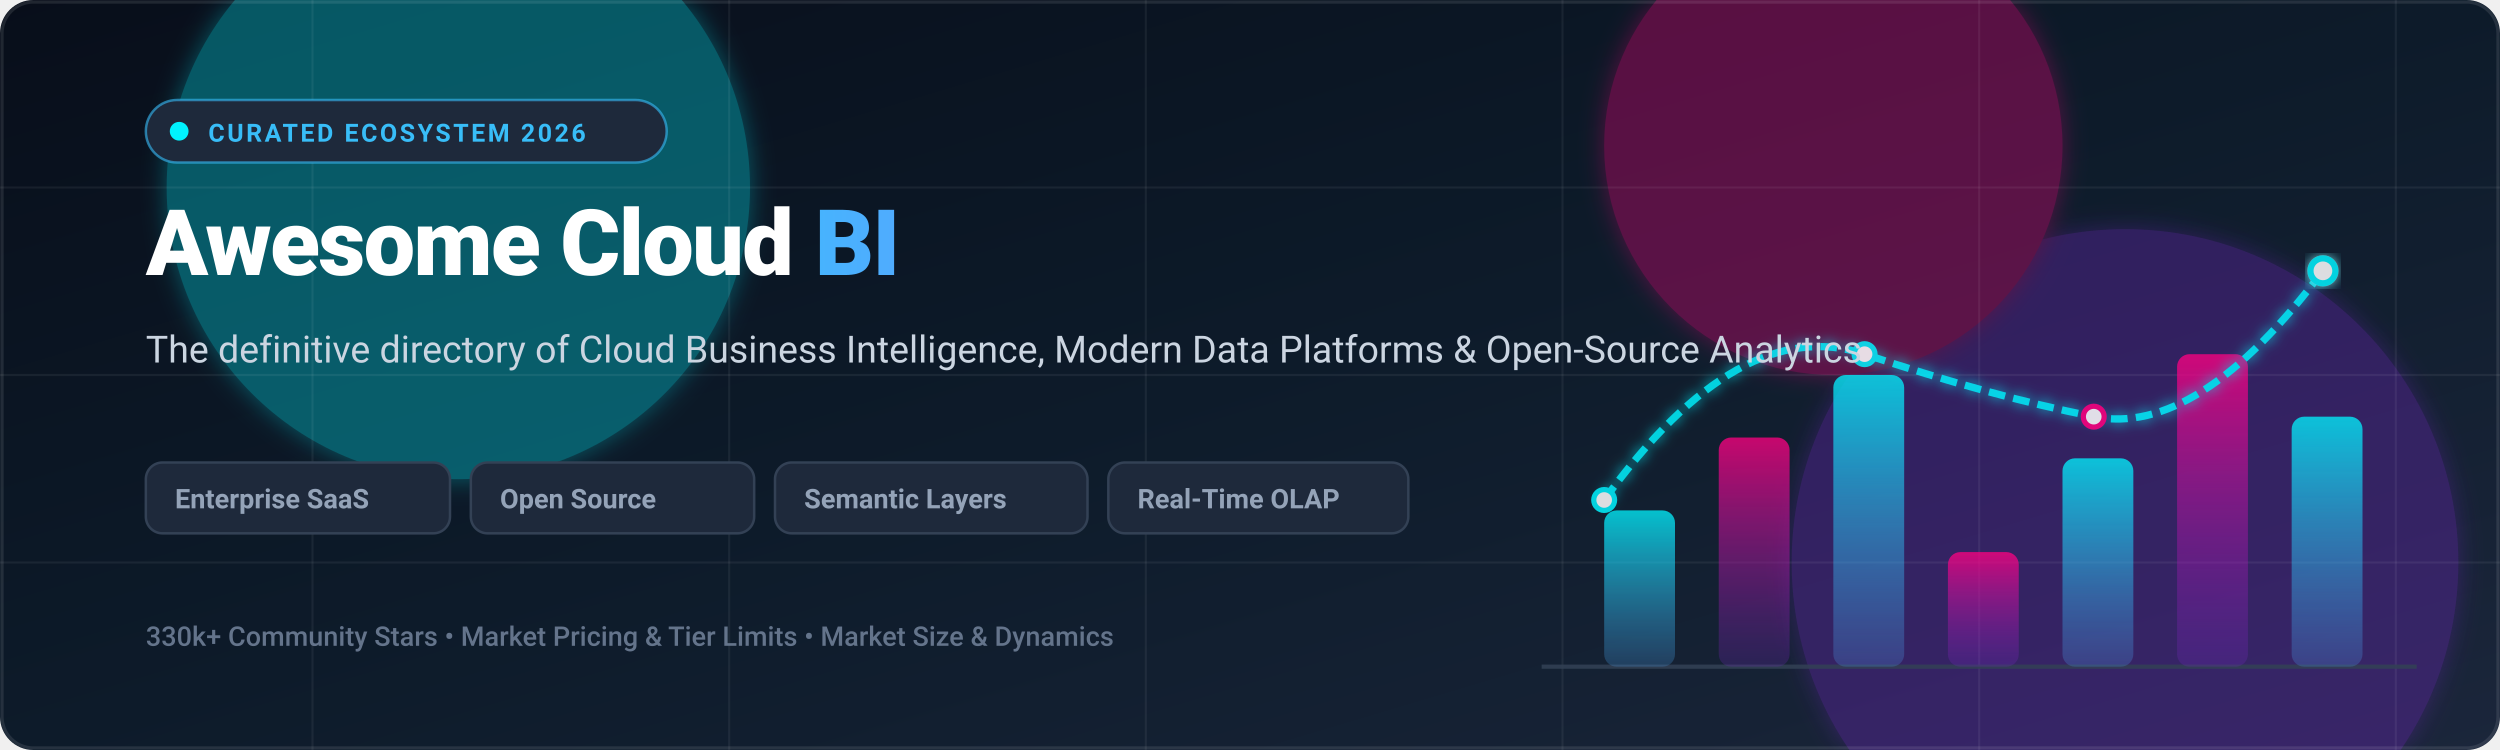
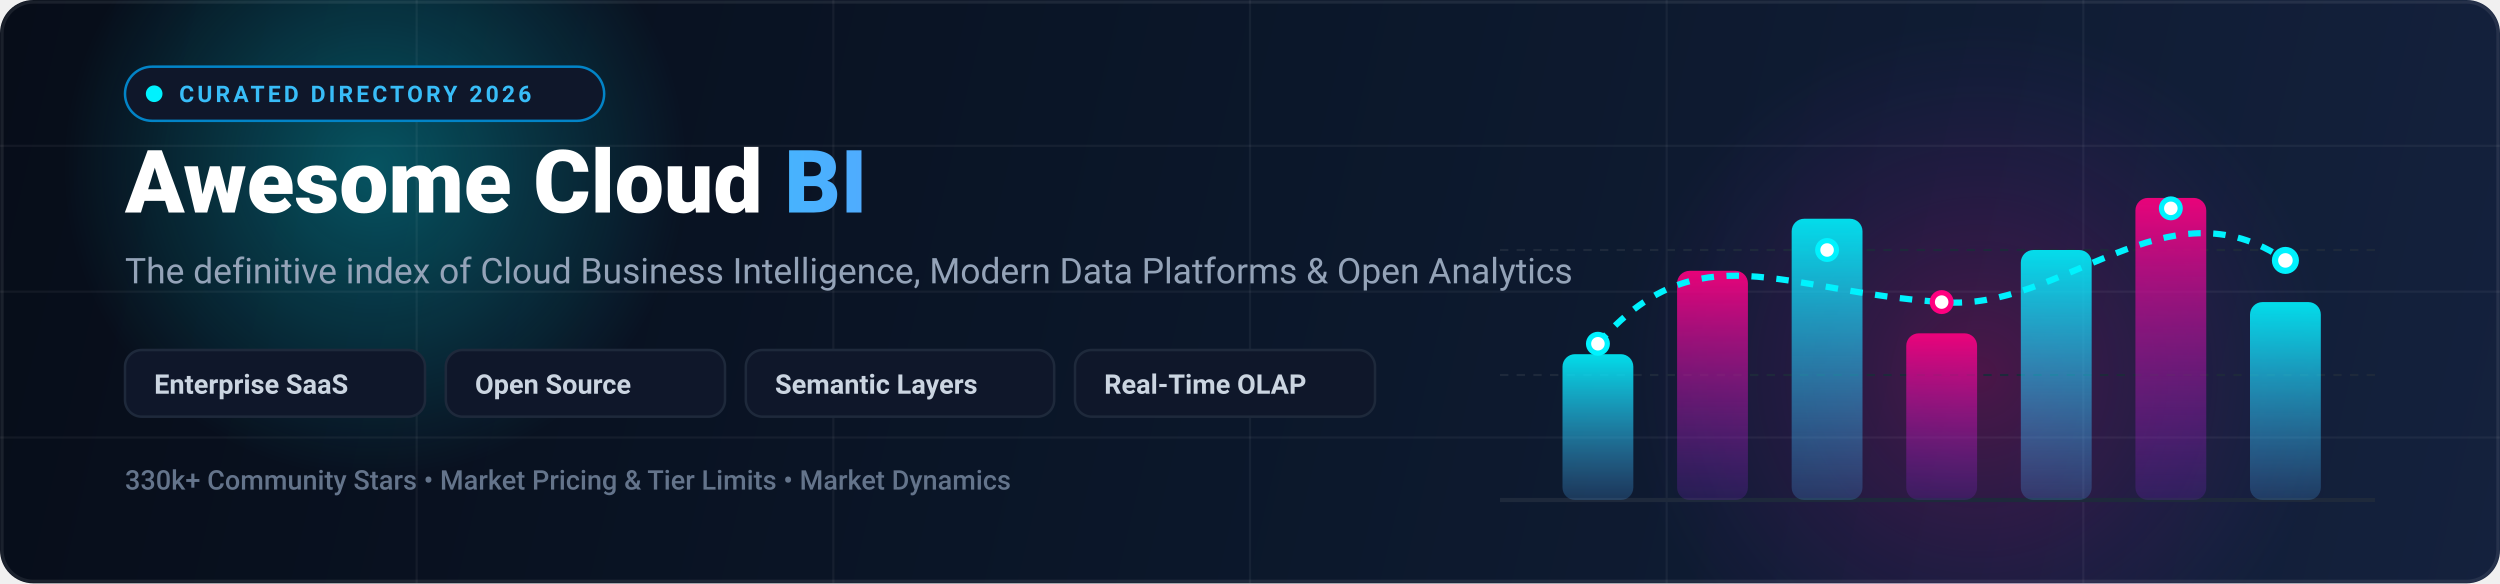
- <svg xmlns="http://www.w3.org/2000/svg" viewBox="0 0 1200 360" width="100%" height="100%">
+ <svg xmlns="http://www.w3.org/2000/svg" width="100%" height="280" viewBox="0 0 1200 280" fill="none">
  <defs>
-     <linearGradient id="bgGrad" x1="0%" y1="0%" x2="100%" y2="100%">
-       <stop offset="0%" stop-color="#080e1a" />
-       <stop offset="50%" stop-color="#0d1b2a" />
-       <stop offset="100%" stop-color="#1b263b" />
+     <linearGradient id="bgGrad" x1="0" y1="0" x2="1200" y2="280" gradientUnits="userSpaceOnUse">
+       <stop offset="0%" stop-color="#070d19" />
+       <stop offset="50%" stop-color="#0b172a" />
+       <stop offset="100%" stop-color="#14213d" />
    </linearGradient>
-     <linearGradient id="cyanGrad" x1="0%" y1="0%" x2="100%" y2="0%">
+     <linearGradient id="cyanGrad" x1="0" y1="0" x2="1" y2="0">
      <stop offset="0%" stop-color="#00f2fe" />
      <stop offset="100%" stop-color="#4facfe" />
    </linearGradient>
-     <linearGradient id="purpleGrad" x1="0%" y1="0%" x2="100%" y2="100%">
-       <stop offset="0%" stop-color="#7928ca" />
-       <stop offset="100%" stop-color="#ff0080" />
+     <linearGradient id="barGrad1" x1="0" y1="0" x2="0" y2="1">
+       <stop offset="0%" stop-color="#00f2fe" stop-opacity="0.9" />
+       <stop offset="100%" stop-color="#4facfe" stop-opacity="0.2" />
    </linearGradient>
-     <linearGradient id="barGrad1" x1="0%" y1="100%" x2="0%" y2="0%">
-       <stop offset="0%" stop-color="#4facfe" stop-opacity="0.25" />
-       <stop offset="100%" stop-color="#00f2fe" stop-opacity="0.9" />
+     <linearGradient id="barGrad2" x1="0" y1="0" x2="0" y2="1">
+       <stop offset="0%" stop-color="#ff0080" stop-opacity="0.9" />
+       <stop offset="100%" stop-color="#7928ca" stop-opacity="0.2" />
    </linearGradient>
-     <linearGradient id="barGrad2" x1="0%" y1="100%" x2="0%" y2="0%">
-       <stop offset="0%" stop-color="#7928ca" stop-opacity="0.25" />
-       <stop offset="100%" stop-color="#ff0080" stop-opacity="0.9" />
-     </linearGradient>
-     <filter id="glow" x="-20%" y="-20%" width="140%" height="140%">
-       <feGaussianBlur stdDeviation="6" result="blur" />
-       <feMerge>
-         <feMergeNode in="blur" />
-         <feMergeNode in="SourceGraphic" />
-       </feMerge>
-     </filter>
-     <filter id="softGlow" x="-20%" y="-20%" width="140%" height="140%">
-       <feGaussianBlur stdDeviation="3" result="blur" />
-       <feMerge>
-         <feMergeNode in="blur" />
-         <feMergeNode in="SourceGraphic" />
-       </feMerge>
-     </filter>
+     <radialGradient id="orbGrad1" cx="50%" cy="50%" r="50%">
+       <stop offset="0%" stop-color="#00f2fe" stop-opacity="0.3" />
+       <stop offset="100%" stop-color="#00f2fe" stop-opacity="0" />
+     </radialGradient>
+     <radialGradient id="orbGrad2" cx="50%" cy="50%" r="50%">
+       <stop offset="0%" stop-color="#ff0080" stop-opacity="0.25" />
+       <stop offset="100%" stop-color="#7928ca" stop-opacity="0" />
+     </radialGradient>
  </defs>
  <style>
-     @keyframes floatOrb1 {
-       0%, 100% { transform: translate(0px, 0px) scale(1); }
-       50% { transform: translate(30px, -20px) scale(1.1); }
+     .title-text {
+       font-family: -apple-system, BlinkMacSystemFont, "Segoe UI", Roboto, Helvetica, Arial, sans-serif;
+       font-size: 42px;
+       font-weight: 800;
+       fill: #ffffff;
    }
-     @keyframes floatOrb2 {
-       0%, 100% { transform: translate(0px, 0px) scale(1); }
-       50% { transform: translate(-25px, 15px) scale(1.08); }
+     .subtitle-text {
+       font-family: -apple-system, BlinkMacSystemFont, "Segoe UI", Roboto, Helvetica, Arial, sans-serif;
+       font-size: 17px;
+       font-weight: 400;
+       fill: #94a3b8;
    }
-     @keyframes barWave1 {
-       0%, 100% { height: 95px; y: 225px; }
-       50% { height: 145px; y: 175px; }
+     .badge-pill-text {
+       font-family: -apple-system, BlinkMacSystemFont, "Segoe UI", Roboto, Helvetica, Arial, sans-serif;
+       font-size: 11px;
+       font-weight: 700;
+       fill: #38bdf8;
+       letter-spacing: 1.5px;
    }
-     @keyframes barWave2 {
-       0%, 100% { height: 130px; y: 190px; }
-       50% { height: 80px; y: 240px; }
+     .chip-text {
+       font-family: -apple-system, BlinkMacSystemFont, "Segoe UI", Roboto, Helvetica, Arial, sans-serif;
+       font-size: 13px;
+       font-weight: 600;
+       fill: #cbd5e1;
    }
-     @keyframes barWave3 {
-       0%, 100% { height: 160px; y: 160px; }
-       50% { height: 110px; y: 210px; }
+     .footer-text {
+       font-family: -apple-system, BlinkMacSystemFont, "Segoe UI", Roboto, Helvetica, Arial, sans-serif;
+       font-size: 13px;
+       font-weight: 500;
+       fill: #64748b;
    }
-     @keyframes barWave4 {
-       0%, 100% { height: 75px; y: 245px; }
-       50% { height: 135px; y: 185px; }
+ 
+     /* CSS Keyframes for GitHub Camo compatible animations */
+     @keyframes barPulse1 {
+       0%, 100% { height: 70px; y: 170px; }
+       50% { height: 125px; y: 115px; }
+     }
+     @keyframes barPulse2 {
+       0%, 100% { height: 110px; y: 130px; }
+       50% { height: 60px; y: 180px; }
+     }
+     @keyframes barPulse3 {
+       0%, 100% { height: 135px; y: 105px; }
+       50% { height: 95px; y: 145px; }
+     }
+     @keyframes lineDash {
+       to { stroke-dashoffset: -80; }
    }
    @keyframes nodeBlink {
-       0%, 100% { r: 5px; opacity: 1; }
-       50% { r: 7.5px; opacity: 0.6; }
+       0%, 100% { opacity: 1; }
+       50% { opacity: 0.4; }
    }
-     @keyframes dashStream {
-       to { stroke-dashoffset: -100; }
+     @keyframes orbFloat {
+       0%, 100% { transform: translateY(0px); }
+       50% { transform: translateY(-15px); }
    }
-     .orb-1 { animation: floatOrb1 10s ease-in-out infinite; transform-origin: center; }
-     .orb-2 { animation: floatOrb2 12s ease-in-out infinite; transform-origin: center; }
-     .data-bar-1 { animation: barWave1 4s ease-in-out infinite; }
-     .data-bar-2 { animation: barWave2 4.6s ease-in-out infinite; }
-     .data-bar-3 { animation: barWave3 3.8s ease-in-out infinite; }
-     .data-bar-4 { animation: barWave4 4.2s ease-in-out infinite; }
-     .trend-line { stroke-dasharray: 8, 4; animation: dashStream 6s linear infinite; }
+ 
+     .bar-1 { animation: barPulse1 4s ease-in-out infinite; }
+     .bar-2 { animation: barPulse2 4.5s ease-in-out infinite; }
+     .bar-3 { animation: barPulse3 3.8s ease-in-out infinite; }
+     .trend-line { stroke-dasharray: 6, 6; animation: lineDash 5s linear infinite; }
    .pulse-dot { animation: nodeBlink 2.5s ease-in-out infinite; }
+     .ambient-orb { animation: orbFloat 8s ease-in-out infinite; }
  </style>
-   <rect width="1200" height="360" rx="16" fill="url(#bgGrad)" />
-   <g opacity="0.32">
-     <circle class="orb-1" cx="220" cy="90" r="140" fill="#00f2fe" filter="url(#glow)" />
-     <circle class="orb-2" cx="1020" cy="270" r="160" fill="#7928ca" filter="url(#glow)" />
-     <circle class="orb-1" cx="880" cy="70" r="110" fill="#ff0080" filter="url(#glow)" />
+   <rect width="1200" height="280" rx="16" fill="url(#bgGrad)" />
+   <g class="ambient-orb">
+     <circle cx="180" cy="80" r="150" fill="url(#orbGrad1)" />
+     <circle cx="950" cy="180" r="170" fill="url(#orbGrad2)" />
  </g>
-   <g stroke="#ffffff" stroke-opacity="0.06" stroke-width="1">
-     <line x1="0" y1="90" x2="1200" y2="90" />
-     <line x1="0" y1="180" x2="1200" y2="180" />
-     <line x1="0" y1="270" x2="1200" y2="270" />
-     <line x1="150" y1="0" x2="150" y2="360" />
-     <line x1="350" y1="0" x2="350" y2="360" />
-     <line x1="550" y1="0" x2="550" y2="360" />
-     <line x1="750" y1="0" x2="750" y2="360" />
-     <line x1="950" y1="0" x2="950" y2="360" />
-     <line x1="1150" y1="0" x2="1150" y2="360" />
+   <g stroke="#ffffff" stroke-opacity="0.05" stroke-width="1">
+     <line x1="0" y1="70" x2="1200" y2="70" />
+     <line x1="0" y1="140" x2="1200" y2="140" />
+     <line x1="0" y1="210" x2="1200" y2="210" />
+     <line x1="200" y1="0" x2="200" y2="280" />
+     <line x1="400" y1="0" x2="400" y2="280" />
+     <line x1="600" y1="0" x2="600" y2="280" />
+     <line x1="800" y1="0" x2="800" y2="280" />
+     <line x1="1000" y1="0" x2="1000" y2="280" />
  </g>
-   <g opacity="0.85" transform="translate(680, 20)">
-     <line x1="60" y1="300" x2="480" y2="300" stroke="#334155" stroke-width="2" />
-     <rect class="data-bar-1" x="90" y="225" width="34" height="75" rx="6" fill="url(#barGrad1)" />
-     <rect class="data-bar-2" x="145" y="190" width="34" height="110" rx="6" fill="url(#barGrad2)" />
-     <rect class="data-bar-3" x="200" y="160" width="34" height="140" rx="6" fill="url(#barGrad1)" />
-     <rect class="data-bar-4" x="255" y="245" width="34" height="55" rx="6" fill="url(#barGrad2)" />
-     <rect class="data-bar-1" x="310" y="200" width="34" height="100" rx="6" fill="url(#barGrad1)" />
-     <rect class="data-bar-3" x="365" y="150" width="34" height="150" rx="6" fill="url(#barGrad2)" />
-     <rect class="data-bar-2" x="420" y="180" width="34" height="120" rx="6" fill="url(#barGrad1)" />
-     <path class="trend-line" d="M 90 220 Q 155 130, 215 150 T 325 180 T 435 110" fill="none" stroke="#00f2fe" stroke-width="3.5" filter="url(#softGlow)" />
-     <circle class="pulse-dot" cx="90" cy="220" r="5" fill="#ffffff" stroke="#00f2fe" stroke-width="2.5" />
-     <circle class="pulse-dot" cx="215" cy="150" r="5" fill="#ffffff" stroke="#00f2fe" stroke-width="2.5" />
-     <circle class="pulse-dot" cx="325" cy="180" r="5" fill="#ffffff" stroke="#ff0080" stroke-width="2.5" />
-     <circle class="pulse-dot" cx="435" cy="110" r="6" fill="#ffffff" stroke="#00f2fe" stroke-width="3" filter="url(#softGlow)" />
+   <g transform="translate(680, 0)">
+     <line x1="40" y1="240" x2="460" y2="240" stroke="#1e293b" stroke-width="2" />
+     <line x1="40" y1="180" x2="460" y2="180" stroke="#1e293b" stroke-dasharray="4,4" stroke-width="1" />
+     <line x1="40" y1="120" x2="460" y2="120" stroke="#1e293b" stroke-dasharray="4,4" stroke-width="1" />
+     <rect class="bar-1" x="70" y="170" width="34" height="70" rx="6" fill="url(#barGrad1)" />
+     <rect class="bar-2" x="125" y="130" width="34" height="110" rx="6" fill="url(#barGrad2)" />
+     <rect class="bar-3" x="180" y="105" width="34" height="135" rx="6" fill="url(#barGrad1)" />
+     <rect class="bar-1" x="235" y="160" width="34" height="80" rx="6" fill="url(#barGrad2)" />
+     <rect class="bar-2" x="290" y="120" width="34" height="120" rx="6" fill="url(#barGrad1)" />
+     <rect class="bar-3" x="345" y="95" width="34" height="145" rx="6" fill="url(#barGrad2)" />
+     <rect class="bar-1" x="400" y="145" width="34" height="95" rx="6" fill="url(#barGrad1)" />
+     <path class="trend-line" d="M 87 165 C 135 110, 175 140, 252 145 C 310 150, 360 85, 417 125" fill="none" stroke="#00f2fe" stroke-width="3" />
+     <circle class="pulse-dot" cx="87" cy="165" r="4.5" fill="#ffffff" stroke="#00f2fe" stroke-width="2.5" />
+     <circle class="pulse-dot" cx="197" cy="120" r="4.5" fill="#ffffff" stroke="#00f2fe" stroke-width="2.5" />
+     <circle class="pulse-dot" cx="252" cy="145" r="4.5" fill="#ffffff" stroke="#ff0080" stroke-width="2.5" />
+     <circle class="pulse-dot" cx="362" cy="100" r="4.5" fill="#ffffff" stroke="#00f2fe" stroke-width="2.5" />
+     <circle class="pulse-dot" cx="417" cy="125" r="5" fill="#ffffff" stroke="#00f2fe" stroke-width="3" />
  </g>
-   <g transform="translate(70, 0)">
-     <g transform="translate(0, 48)">
-       <rect width="250" height="30" rx="15" fill="#1e293b" stroke="#38bdf8" stroke-width="1.2" stroke-opacity="0.6" />
-       <circle cx="16" cy="15" r="4.5" fill="#00f2fe" />
-       <text x="30" y="20" fill="#38bdf8" font-family="-apple-system, BlinkMacSystemFont, 'Segoe UI', Roboto, Helvetica, Arial, sans-serif" font-size="12" font-weight="700" letter-spacing="1.2">CURATED ECOSYSTEM 2026</text>
+   <g transform="translate(60, 0)">
+     <g transform="translate(0, 32)">
+       <rect width="230" height="26" rx="13" fill="#0f172a" stroke="#0284c7" stroke-width="1.2" />
+       <circle cx="14" cy="13" r="4" fill="#00f2fe" />
+       <text x="26" y="17" class="badge-pill-text">CURATED DIRECTORY 2026</text>
    </g>
-     <text x="0" y="132" fill="#ffffff" font-family="-apple-system, BlinkMacSystemFont, 'Segoe UI', Roboto, Helvetica, Arial, sans-serif" font-weight="900" font-size="44" letter-spacing="-0.8">
+     <text x="0" y="102" class="title-text">
      Awesome Cloud <tspan fill="url(#cyanGrad)">BI</tspan>
    </text>
-     <text x="0" y="174" fill="#cbd5e1" font-family="-apple-system, BlinkMacSystemFont, 'Segoe UI', Roboto, Helvetica, Arial, sans-serif" font-size="18" font-weight="400">
-       The definitive directory of Cloud Business Intelligence, Modern Data Platforms &amp; Open-Source Analytics
+     <text x="0" y="136" class="subtitle-text">
+       The definitive index of Cloud Business Intelligence, Modern Data Platforms &amp; Open Analytics
    </text>
-     <g transform="translate(0, 222)">
+     <g transform="translate(0, 168)">
      <g transform="translate(0, 0)">
-         <rect width="146" height="34" rx="8" fill="#1e293b" stroke="#334155" stroke-width="1.2" />
-         <text x="14" y="22" fill="#94a3b8" font-family="-apple-system, BlinkMacSystemFont, 'Segoe UI', Roboto, sans-serif" font-size="13" font-weight="600">Enterprise SaaS</text>
+         <rect width="144" height="32" rx="8" fill="#0f172a" stroke="#1e293b" stroke-width="1.2" />
+         <text x="14" y="21" class="chip-text">Enterprise SaaS</text>
      </g>
-       <g transform="translate(156, 0)">
-         <rect width="136" height="34" rx="8" fill="#1e293b" stroke="#334155" stroke-width="1.2" />
-         <text x="14" y="22" fill="#94a3b8" font-family="-apple-system, BlinkMacSystemFont, 'Segoe UI', Roboto, sans-serif" font-size="13" font-weight="600">Open Source</text>
+       <g transform="translate(154, 0)">
+         <rect width="134" height="32" rx="8" fill="#0f172a" stroke="#1e293b" stroke-width="1.2" />
+         <text x="14" y="21" class="chip-text">Open Source</text>
      </g>
-       <g transform="translate(302, 0)">
-         <rect width="150" height="34" rx="8" fill="#1e293b" stroke="#334155" stroke-width="1.2" />
-         <text x="14" y="22" fill="#94a3b8" font-family="-apple-system, BlinkMacSystemFont, 'Segoe UI', Roboto, sans-serif" font-size="13" font-weight="600">Semantic Layers</text>
+       <g transform="translate(298, 0)">
+         <rect width="148" height="32" rx="8" fill="#0f172a" stroke="#1e293b" stroke-width="1.2" />
+         <text x="14" y="21" class="chip-text">Semantic Layers</text>
      </g>
-       <g transform="translate(462, 0)">
-         <rect width="144" height="34" rx="8" fill="#1e293b" stroke="#334155" stroke-width="1.2" />
-         <text x="14" y="22" fill="#94a3b8" font-family="-apple-system, BlinkMacSystemFont, 'Segoe UI', Roboto, sans-serif" font-size="13" font-weight="600">Real-Time OLAP</text>
+       <g transform="translate(456, 0)">
+         <rect width="144" height="32" rx="8" fill="#0f172a" stroke="#1e293b" stroke-width="1.2" />
+         <text x="14" y="21" class="chip-text">Real-Time OLAP</text>
      </g>
    </g>
-     <g transform="translate(0, 290)">
-       <text x="0" y="20" fill="#64748b" font-family="-apple-system, BlinkMacSystemFont, 'Segoe UI', Roboto, sans-serif" font-size="13" font-weight="500">
-         330k+ Community Stars • Market Pricing &amp; Tier Limits • Market Size &amp; Dynamics
-       </text>
-     </g>
+     <text x="0" y="235" class="footer-text">
+       330k+ Community Stars • Market Pricing &amp; Tier Limits • Market Dynamics
+     </text>
  </g>
-   <rect x="1" y="1" width="1198" height="358" rx="15" fill="none" stroke="#ffffff" stroke-opacity="0.1" stroke-width="1.5" />
+   <rect x="1" y="1" width="1198" height="278" rx="15" fill="none" stroke="#ffffff" stroke-opacity="0.08" stroke-width="1.5" />
</svg>
